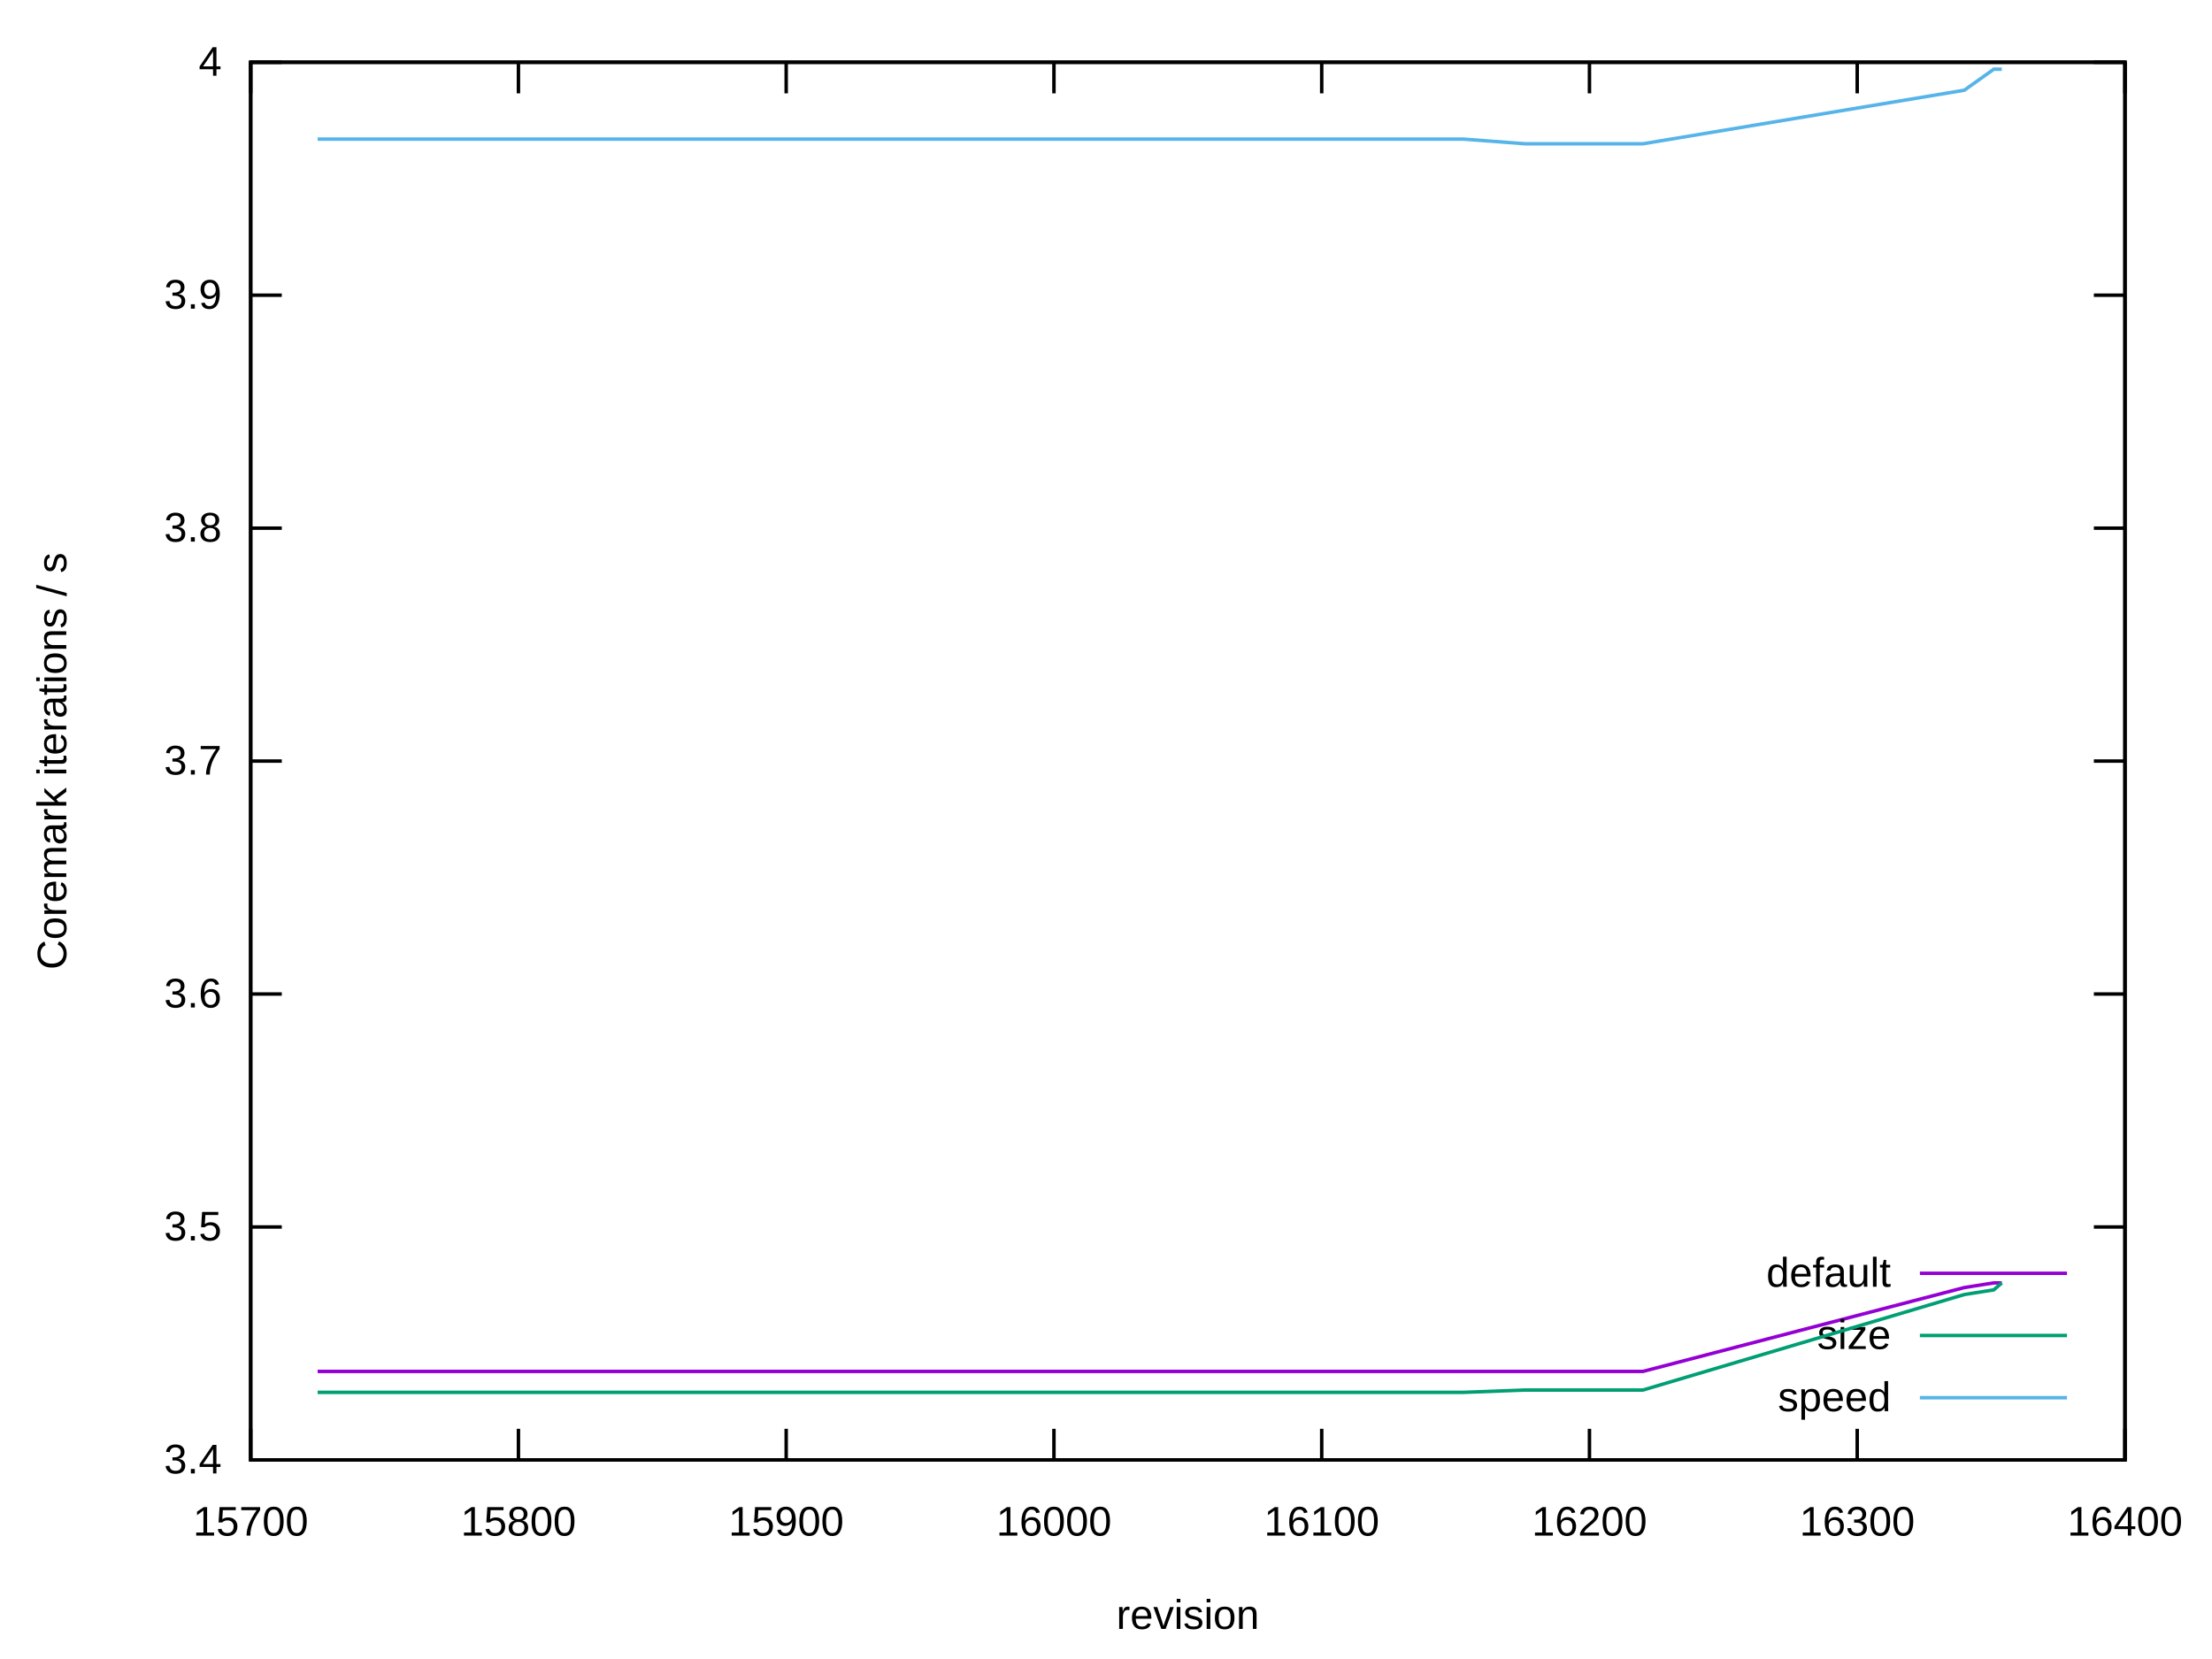
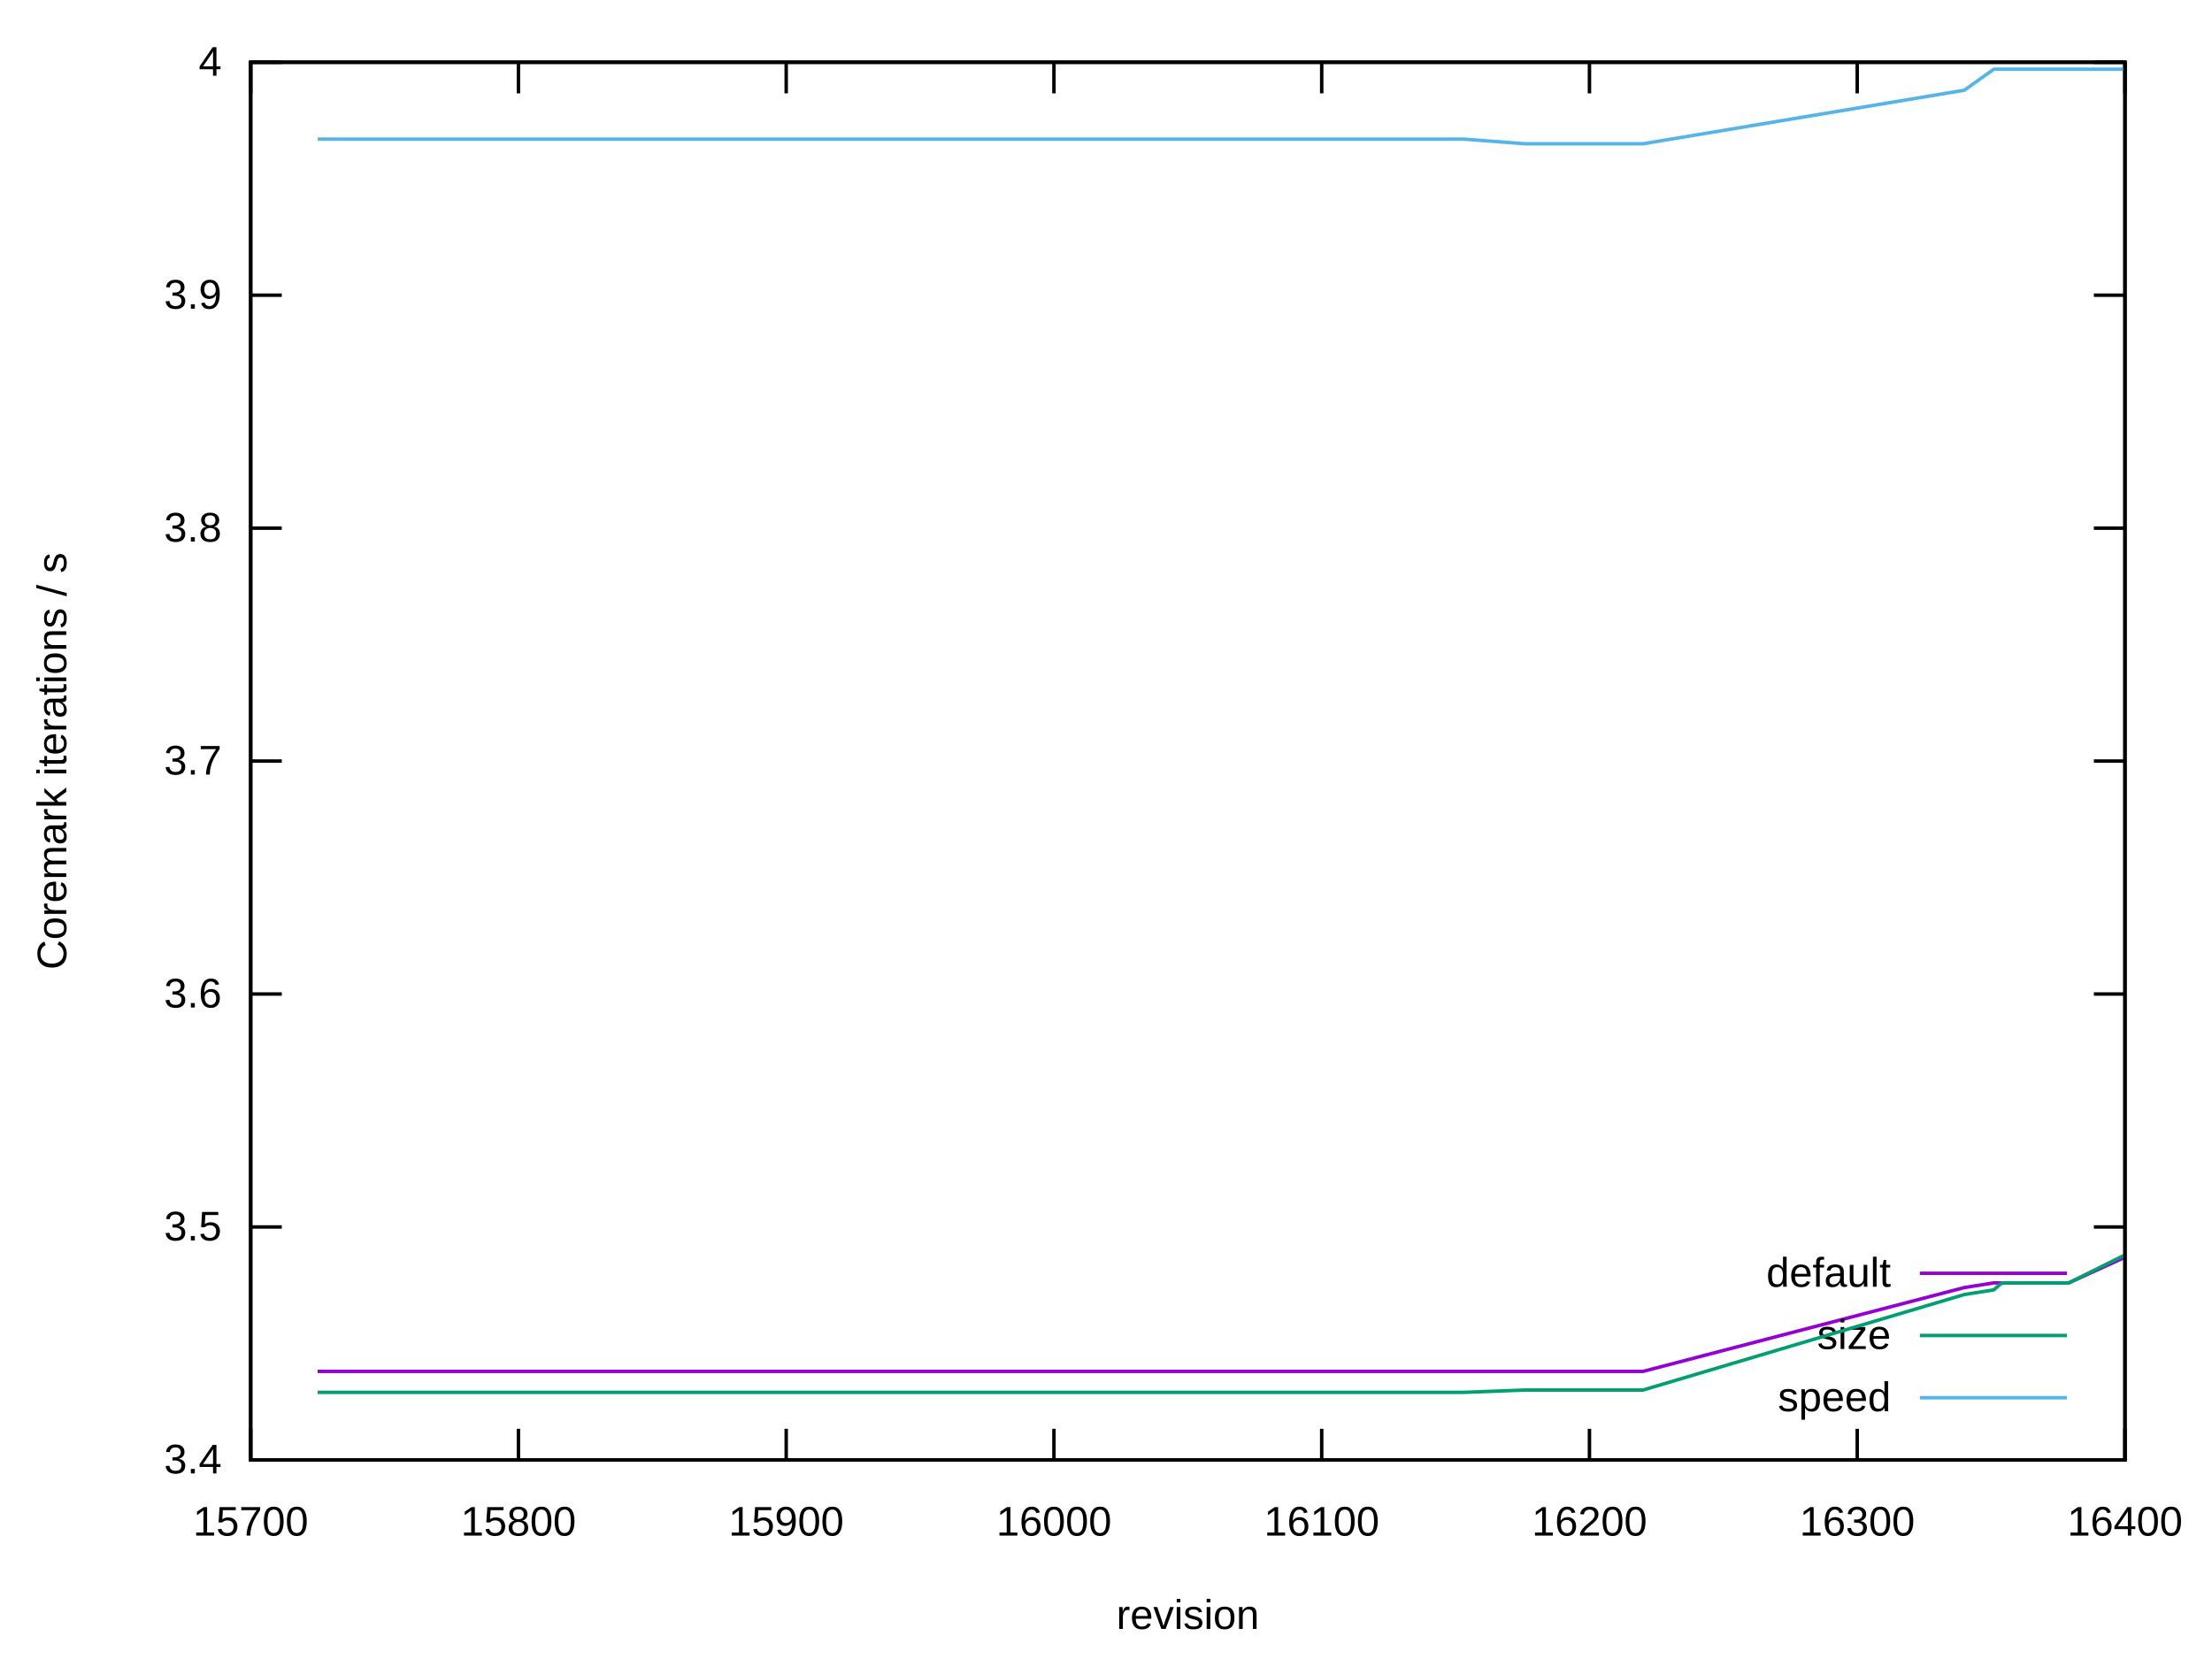
<svg xmlns="http://www.w3.org/2000/svg" xmlns:xlink="http://www.w3.org/1999/xlink" width="640" height="480" viewBox="0 0 640 480">
  <g id="gnuplot_canvas">
    <rect x="0" y="0" width="640" height="480" fill="none" />
    <defs>
      <circle id="gpDot" r="0.5" stroke-width="0.5" stroke="currentColor" />
      <path id="gpPt0" stroke-width="0.222" stroke="currentColor" d="M-1,0 h2 M0,-1 v2" />
      <path id="gpPt1" stroke-width="0.222" stroke="currentColor" d="M-1,-1 L1,1 M1,-1 L-1,1" />
      <path id="gpPt2" stroke-width="0.222" stroke="currentColor" d="M-1,0 L1,0 M0,-1 L0,1 M-1,-1 L1,1 M-1,1 L1,-1" />
      <rect id="gpPt3" stroke-width="0.222" stroke="currentColor" x="-1" y="-1" width="2" height="2" />
      <rect id="gpPt4" stroke-width="0.222" stroke="currentColor" fill="currentColor" x="-1" y="-1" width="2" height="2" />
      <circle id="gpPt5" stroke-width="0.222" stroke="currentColor" cx="0" cy="0" r="1" />
      <use xlink:href="#gpPt5" id="gpPt6" fill="currentColor" stroke="none" />
      <path id="gpPt7" stroke-width="0.222" stroke="currentColor" d="M0,-1.33 L-1.33,0.67 L1.33,0.67 z" />
      <use xlink:href="#gpPt7" id="gpPt8" fill="currentColor" stroke="none" />
      <use xlink:href="#gpPt7" id="gpPt9" stroke="currentColor" transform="rotate(180)" />
      <use xlink:href="#gpPt9" id="gpPt10" fill="currentColor" stroke="none" />
      <use xlink:href="#gpPt3" id="gpPt11" stroke="currentColor" transform="rotate(45)" />
      <use xlink:href="#gpPt11" id="gpPt12" fill="currentColor" stroke="none" />
      <path id="gpPt13" stroke-width="0.222" stroke="currentColor" d="M0,1.330 L1.265,0.411 L0.782,-1.067 L-0.782,-1.076 L-1.265,0.411 z" />
      <use xlink:href="#gpPt13" id="gpPt14" fill="currentColor" stroke="none" />
      <filter id="textbox" filterUnits="objectBoundingBox" x="0" y="0" height="1" width="1">
        <feFlood flood-color="white" flood-opacity="1" result="bgnd" />
        <feComposite in="SourceGraphic" in2="bgnd" operator="atop" />
      </filter>
      <filter id="greybox" filterUnits="objectBoundingBox" x="0" y="0" height="1" width="1">
        <feFlood flood-color="lightgrey" flood-opacity="1" result="grey" />
        <feComposite in="SourceGraphic" in2="grey" operator="atop" />
      </filter>
    </defs>
    <g fill="none" color="white" stroke="currentColor" stroke-width="1.00" stroke-linecap="butt" stroke-linejoin="miter">
</g>
    <g fill="none" color="black" stroke="currentColor" stroke-width="1.00" stroke-linecap="butt" stroke-linejoin="miter">
      <path stroke="black" d="M72.53,422.40 L81.53,422.40 M614.82,422.40 L605.82,422.40  " />
      <g transform="translate(64.14,426.30)" stroke="none" fill="black" font-family="Arial" font-size="12.00" text-anchor="end">
        <text>
          <tspan font-family="Arial"> 3.4</tspan>
        </text>
      </g>
    </g>
    <g fill="none" color="black" stroke="currentColor" stroke-width="1.00" stroke-linecap="butt" stroke-linejoin="miter">
      <path stroke="black" d="M72.53,355.00 L81.53,355.00 M614.82,355.00 L605.82,355.00  " />
      <g transform="translate(64.14,358.90)" stroke="none" fill="black" font-family="Arial" font-size="12.00" text-anchor="end">
        <text>
          <tspan font-family="Arial"> 3.5</tspan>
        </text>
      </g>
    </g>
    <g fill="none" color="black" stroke="currentColor" stroke-width="1.00" stroke-linecap="butt" stroke-linejoin="miter">
      <path stroke="black" d="M72.53,287.60 L81.53,287.60 M614.82,287.60 L605.82,287.60  " />
      <g transform="translate(64.14,291.50)" stroke="none" fill="black" font-family="Arial" font-size="12.00" text-anchor="end">
        <text>
          <tspan font-family="Arial"> 3.6</tspan>
        </text>
      </g>
    </g>
    <g fill="none" color="black" stroke="currentColor" stroke-width="1.00" stroke-linecap="butt" stroke-linejoin="miter">
      <path stroke="black" d="M72.53,220.20 L81.53,220.20 M614.82,220.20 L605.82,220.20  " />
      <g transform="translate(64.14,224.10)" stroke="none" fill="black" font-family="Arial" font-size="12.00" text-anchor="end">
        <text>
          <tspan font-family="Arial"> 3.7</tspan>
        </text>
      </g>
    </g>
    <g fill="none" color="black" stroke="currentColor" stroke-width="1.00" stroke-linecap="butt" stroke-linejoin="miter">
      <path stroke="black" d="M72.53,152.81 L81.53,152.81 M614.82,152.81 L605.82,152.81  " />
      <g transform="translate(64.14,156.71)" stroke="none" fill="black" font-family="Arial" font-size="12.00" text-anchor="end">
        <text>
          <tspan font-family="Arial"> 3.8</tspan>
        </text>
      </g>
    </g>
    <g fill="none" color="black" stroke="currentColor" stroke-width="1.00" stroke-linecap="butt" stroke-linejoin="miter">
      <path stroke="black" d="M72.53,85.41 L81.53,85.41 M614.82,85.41 L605.82,85.41  " />
      <g transform="translate(64.14,89.31)" stroke="none" fill="black" font-family="Arial" font-size="12.00" text-anchor="end">
        <text>
          <tspan font-family="Arial"> 3.9</tspan>
        </text>
      </g>
    </g>
    <g fill="none" color="black" stroke="currentColor" stroke-width="1.00" stroke-linecap="butt" stroke-linejoin="miter">
      <path stroke="black" d="M72.53,18.01 L81.53,18.01 M614.82,18.01 L605.82,18.01  " />
      <g transform="translate(64.14,21.91)" stroke="none" fill="black" font-family="Arial" font-size="12.00" text-anchor="end">
        <text>
          <tspan font-family="Arial"> 4</tspan>
        </text>
      </g>
    </g>
    <g fill="none" color="black" stroke="currentColor" stroke-width="1.00" stroke-linecap="butt" stroke-linejoin="miter">
      <path stroke="black" d="M72.53,422.40 L72.53,413.40 M72.53,18.01 L72.53,27.01  " />
      <g transform="translate(72.53,444.30)" stroke="none" fill="black" font-family="Arial" font-size="12.00" text-anchor="middle">
        <text>
          <tspan font-family="Arial"> 15700</tspan>
        </text>
      </g>
    </g>
    <g fill="none" color="black" stroke="currentColor" stroke-width="1.00" stroke-linecap="butt" stroke-linejoin="miter">
      <path stroke="black" d="M150.00,422.40 L150.00,413.40 M150.00,18.01 L150.00,27.01  " />
      <g transform="translate(150.00,444.30)" stroke="none" fill="black" font-family="Arial" font-size="12.00" text-anchor="middle">
        <text>
          <tspan font-family="Arial"> 15800</tspan>
        </text>
      </g>
    </g>
    <g fill="none" color="black" stroke="currentColor" stroke-width="1.00" stroke-linecap="butt" stroke-linejoin="miter">
      <path stroke="black" d="M227.47,422.40 L227.47,413.40 M227.47,18.01 L227.47,27.01  " />
      <g transform="translate(227.47,444.30)" stroke="none" fill="black" font-family="Arial" font-size="12.00" text-anchor="middle">
        <text>
          <tspan font-family="Arial"> 15900</tspan>
        </text>
      </g>
    </g>
    <g fill="none" color="black" stroke="currentColor" stroke-width="1.00" stroke-linecap="butt" stroke-linejoin="miter">
      <path stroke="black" d="M304.94,422.40 L304.94,413.40 M304.94,18.01 L304.94,27.01  " />
      <g transform="translate(304.94,444.30)" stroke="none" fill="black" font-family="Arial" font-size="12.00" text-anchor="middle">
        <text>
          <tspan font-family="Arial"> 16000</tspan>
        </text>
      </g>
    </g>
    <g fill="none" color="black" stroke="currentColor" stroke-width="1.00" stroke-linecap="butt" stroke-linejoin="miter">
      <path stroke="black" d="M382.41,422.40 L382.41,413.40 M382.41,18.01 L382.41,27.01  " />
      <g transform="translate(382.41,444.30)" stroke="none" fill="black" font-family="Arial" font-size="12.00" text-anchor="middle">
        <text>
          <tspan font-family="Arial"> 16100</tspan>
        </text>
      </g>
    </g>
    <g fill="none" color="black" stroke="currentColor" stroke-width="1.00" stroke-linecap="butt" stroke-linejoin="miter">
      <path stroke="black" d="M459.88,422.40 L459.88,413.40 M459.88,18.01 L459.88,27.01  " />
      <g transform="translate(459.88,444.30)" stroke="none" fill="black" font-family="Arial" font-size="12.00" text-anchor="middle">
        <text>
          <tspan font-family="Arial"> 16200</tspan>
        </text>
      </g>
    </g>
    <g fill="none" color="black" stroke="currentColor" stroke-width="1.00" stroke-linecap="butt" stroke-linejoin="miter">
      <path stroke="black" d="M537.35,422.40 L537.35,413.40 M537.35,18.01 L537.35,27.01  " />
      <g transform="translate(537.35,444.30)" stroke="none" fill="black" font-family="Arial" font-size="12.00" text-anchor="middle">
        <text>
          <tspan font-family="Arial"> 16300</tspan>
        </text>
      </g>
    </g>
    <g fill="none" color="black" stroke="currentColor" stroke-width="1.00" stroke-linecap="butt" stroke-linejoin="miter">
      <path stroke="black" d="M614.82,422.40 L614.82,413.40 M614.82,18.01 L614.82,27.01  " />
      <g transform="translate(614.82,444.30)" stroke="none" fill="black" font-family="Arial" font-size="12.00" text-anchor="middle">
        <text>
          <tspan font-family="Arial"> 16400</tspan>
        </text>
      </g>
    </g>
    <g fill="none" color="black" stroke="currentColor" stroke-width="1.00" stroke-linecap="butt" stroke-linejoin="miter">
</g>
    <g fill="none" color="black" stroke="currentColor" stroke-width="1.00" stroke-linecap="butt" stroke-linejoin="miter">
      <path stroke="black" d="M72.53,18.01 L72.53,422.40 L614.82,422.40 L614.82,18.01 L72.53,18.01 Z  " />
    </g>
    <g fill="none" color="black" stroke="currentColor" stroke-width="1.00" stroke-linecap="butt" stroke-linejoin="miter">
</g>
    <g id="gnuplot_plot_1">
      <g fill="none" color="black" stroke="currentColor" stroke-width="1.00" stroke-linecap="butt" stroke-linejoin="miter">
        <g transform="translate(547.09,372.30)" stroke="none" fill="black" font-family="Arial" font-size="12.00" text-anchor="end">
          <text>
            <tspan font-family="Arial">default</tspan>
          </text>
        </g>
      </g>
      <g fill="none" color="black" stroke="currentColor" stroke-width="1.00" stroke-linecap="butt" stroke-linejoin="miter">
-         <path stroke="rgb(148,   0, 211)" d="M555.48,368.40 L598.04,368.40 M91.90,396.79 L125.21,396.79 L219.72,396.79 L220.50,396.79 L261.56,396.79 L262.33,396.79   L271.63,396.79 L317.34,396.79 L346.00,396.79 L423.47,396.79 L441.29,396.79 L475.37,396.79 L568.34,372.53 L576.86,371.18   L579.18,371.18  " />
+         <path stroke="rgb(148,   0, 211)" d="M555.48,368.40 L598.04,368.40 M91.90,396.79 L125.21,396.79 L219.72,396.79 L220.50,396.79 L261.56,396.79 L262.33,396.79   L271.63,396.79 L317.34,396.79 L346.00,396.79 L423.47,396.79 L441.29,396.79 L475.37,396.79 L568.34,372.53 L576.86,371.18   L579.18,371.18 L598.55,371.18 L614.82,363.76  " />
      </g>
    </g>
    <g id="gnuplot_plot_2">
      <g fill="none" color="black" stroke="currentColor" stroke-width="1.00" stroke-linecap="butt" stroke-linejoin="miter">
        <g transform="translate(547.09,390.30)" stroke="none" fill="black" font-family="Arial" font-size="12.00" text-anchor="end">
          <text>
            <tspan font-family="Arial">size</tspan>
          </text>
        </g>
      </g>
      <g fill="none" color="black" stroke="currentColor" stroke-width="1.00" stroke-linecap="butt" stroke-linejoin="miter">
-         <path stroke="rgb(  0, 158, 115)" d="M555.48,386.40 L598.04,386.40 M91.90,402.85 L125.21,402.85 L219.72,402.85 L220.50,402.85 L261.56,402.85 L262.33,402.85   L271.63,402.85 L317.34,402.85 L346.00,402.85 L423.47,402.85 L441.29,402.18 L475.37,402.18 L568.34,374.55 L576.86,373.20   L579.18,371.18  " />
+         <path stroke="rgb(  0, 158, 115)" d="M555.48,386.40 L598.04,386.40 M91.90,402.85 L125.21,402.85 L219.72,402.85 L220.50,402.85 L261.56,402.85 L262.33,402.85   L271.63,402.85 L317.34,402.85 L346.00,402.85 L423.47,402.85 L441.29,402.18 L475.37,402.18 L568.34,374.55 L576.86,373.20   L579.18,371.18 L598.55,371.18 L614.82,363.09  " />
      </g>
    </g>
    <g id="gnuplot_plot_3">
      <g fill="none" color="black" stroke="currentColor" stroke-width="1.00" stroke-linecap="butt" stroke-linejoin="miter">
        <g transform="translate(547.09,408.30)" stroke="none" fill="black" font-family="Arial" font-size="12.00" text-anchor="end">
          <text>
            <tspan font-family="Arial">speed</tspan>
          </text>
        </g>
      </g>
      <g fill="none" color="black" stroke="currentColor" stroke-width="1.00" stroke-linecap="butt" stroke-linejoin="miter">
-         <path stroke="rgb( 86, 180, 233)" d="M555.48,404.40 L598.04,404.40 M91.90,40.25 L125.21,40.25 L219.72,40.25 L220.50,40.25 L261.56,40.25 L262.33,40.25   L271.63,40.25 L317.34,40.25 L346.00,40.25 L423.47,40.25 L441.29,41.60 L475.37,41.60 L568.34,26.10 L576.86,20.03   L579.18,20.03  " />
+         <path stroke="rgb( 86, 180, 233)" d="M555.48,404.40 L598.04,404.40 M91.90,40.25 L125.21,40.25 L219.72,40.25 L220.50,40.25 L261.56,40.25 L262.33,40.25   L271.63,40.25 L317.34,40.25 L346.00,40.25 L423.47,40.25 L441.29,41.60 L475.37,41.60 L568.34,26.10 L576.86,20.03   L579.18,20.03 L598.55,20.03 L614.82,20.03  " />
      </g>
    </g>
    <g fill="none" color="white" stroke="rgb( 86, 180, 233)" stroke-width="2.00" stroke-linecap="butt" stroke-linejoin="miter">
</g>
    <g fill="none" color="black" stroke="currentColor" stroke-width="2.00" stroke-linecap="butt" stroke-linejoin="miter">
</g>
    <g fill="none" color="black" stroke="black" stroke-width="1.00" stroke-linecap="butt" stroke-linejoin="miter">
</g>
    <g fill="none" color="black" stroke="currentColor" stroke-width="1.00" stroke-linecap="butt" stroke-linejoin="miter">
      <path stroke="black" d="M72.53,18.01 L72.53,422.40 L614.82,422.40 L614.82,18.01 L72.53,18.01 Z  " />
      <g transform="translate(19.18,220.21) rotate(270.00)" stroke="none" fill="black" font-family="Arial" font-size="12.00" text-anchor="middle">
        <text>
          <tspan font-family="Arial">Coremark iterations / s</tspan>
        </text>
      </g>
    </g>
    <g fill="none" color="black" stroke="currentColor" stroke-width="1.00" stroke-linecap="butt" stroke-linejoin="miter">
      <g transform="translate(343.67,471.30)" stroke="none" fill="black" font-family="Arial" font-size="12.00" text-anchor="middle">
        <text>
          <tspan font-family="Arial">revision</tspan>
        </text>
      </g>
    </g>
    <g fill="none" color="black" stroke="currentColor" stroke-width="1.00" stroke-linecap="butt" stroke-linejoin="miter">
</g>
    <g fill="none" color="black" stroke="currentColor" stroke-width="1.00" stroke-linecap="butt" stroke-linejoin="miter">
</g>
  </g>
</svg>
